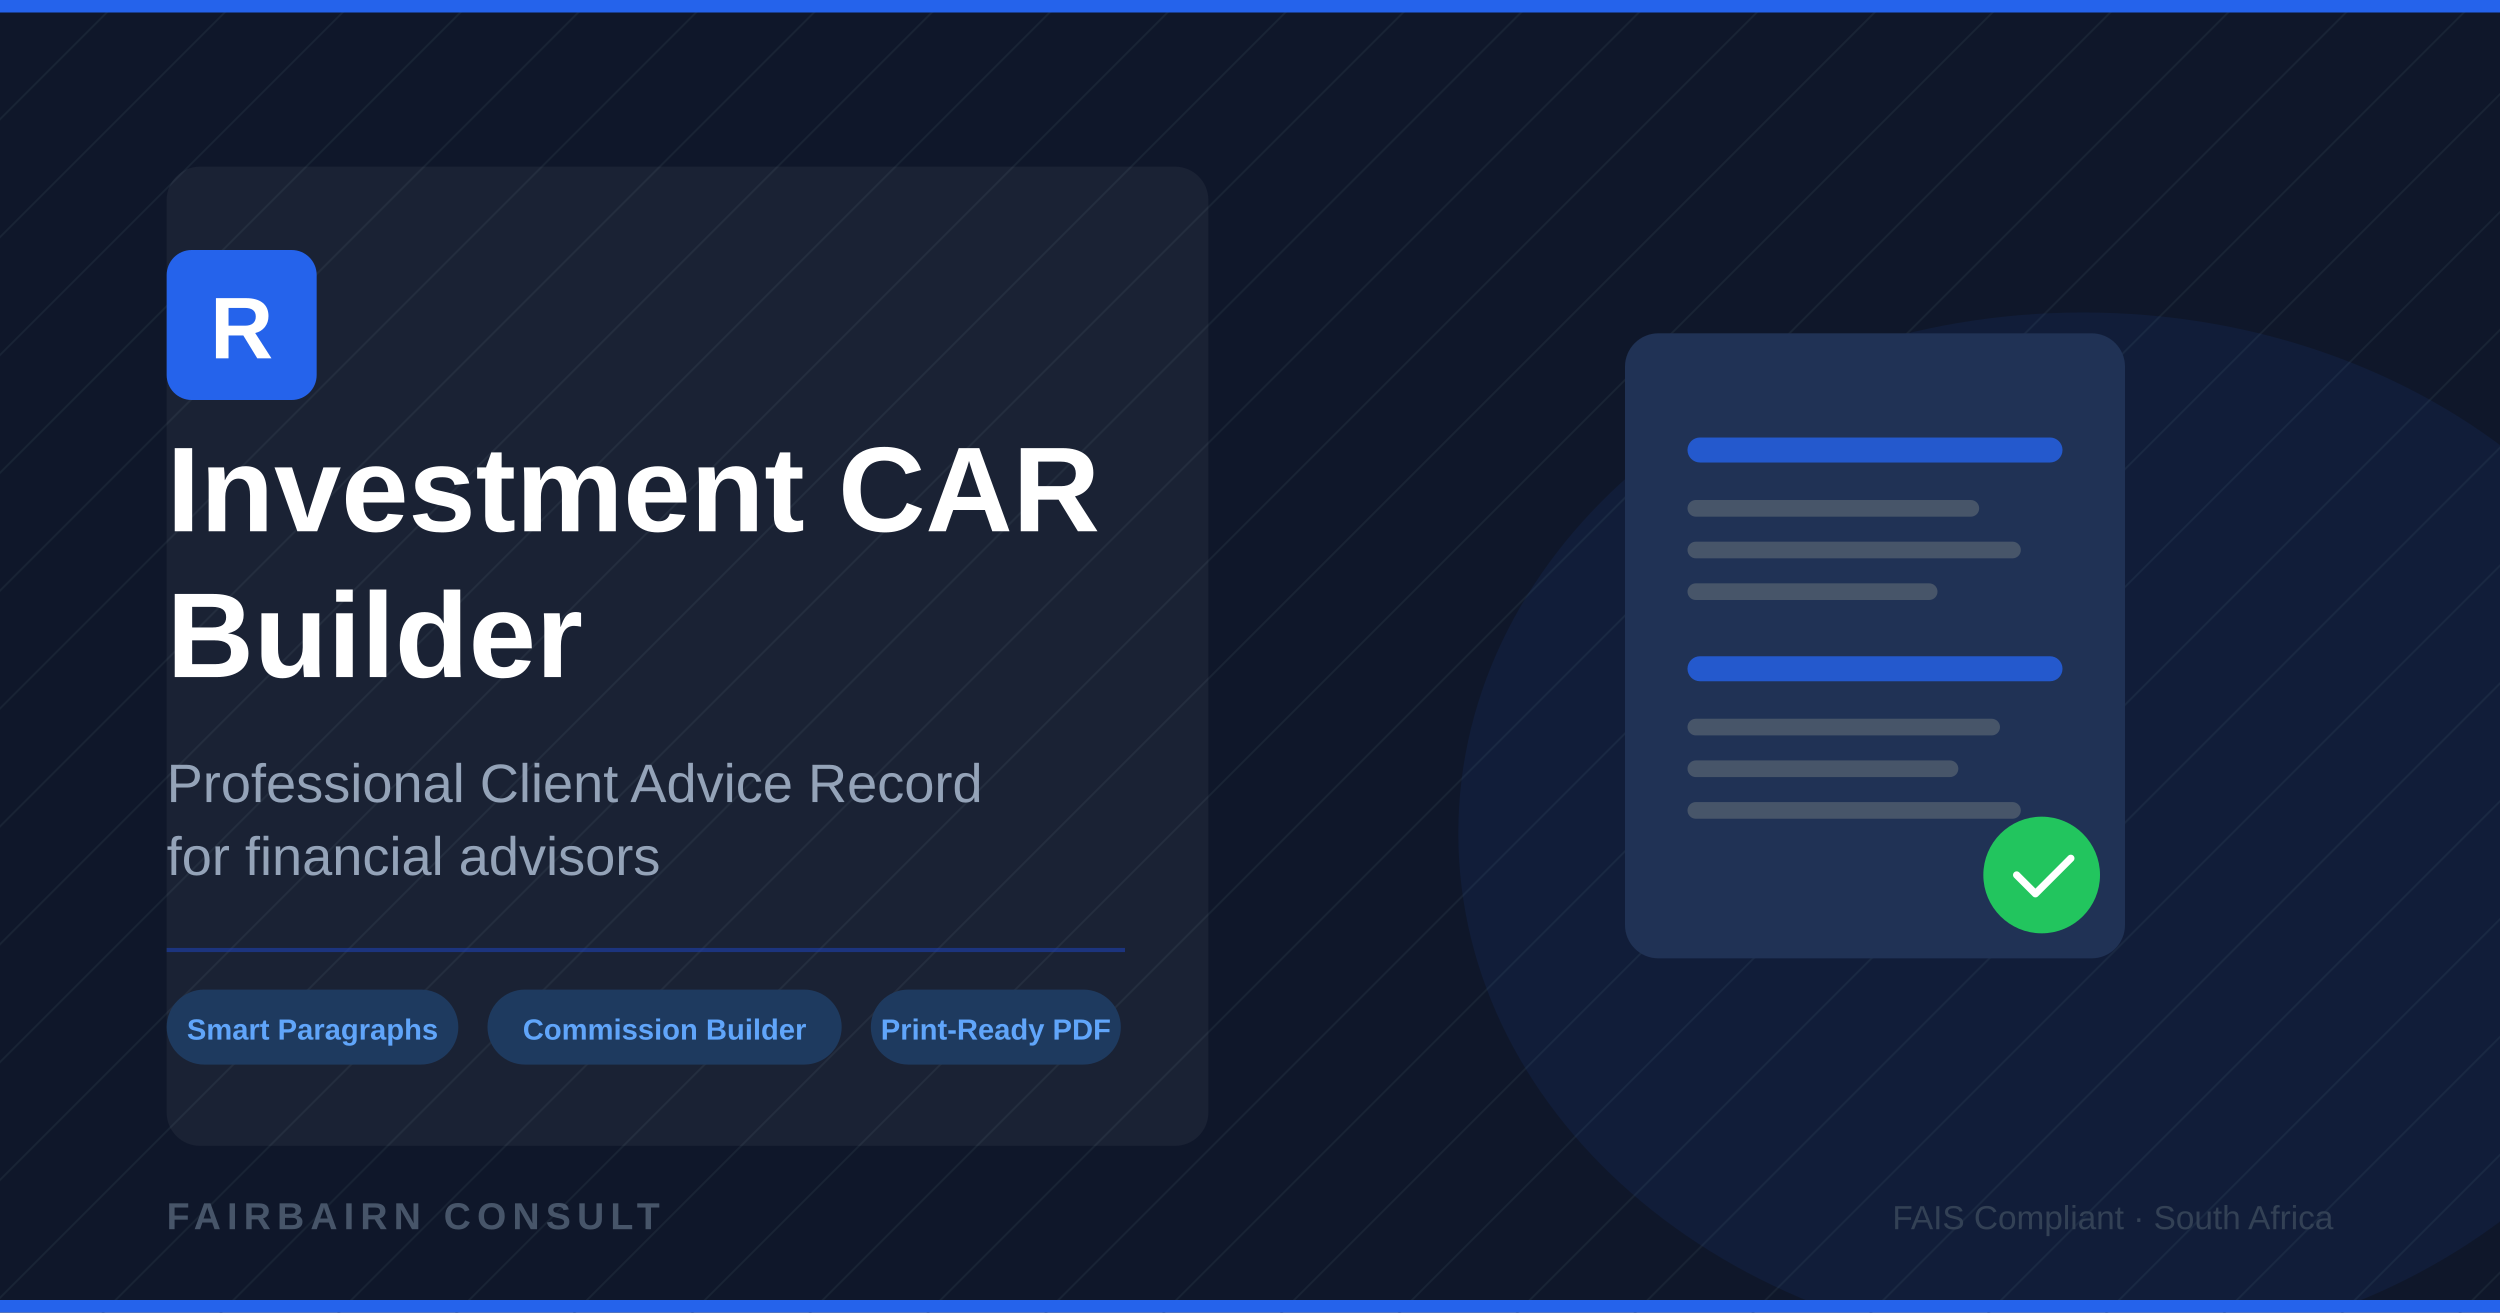
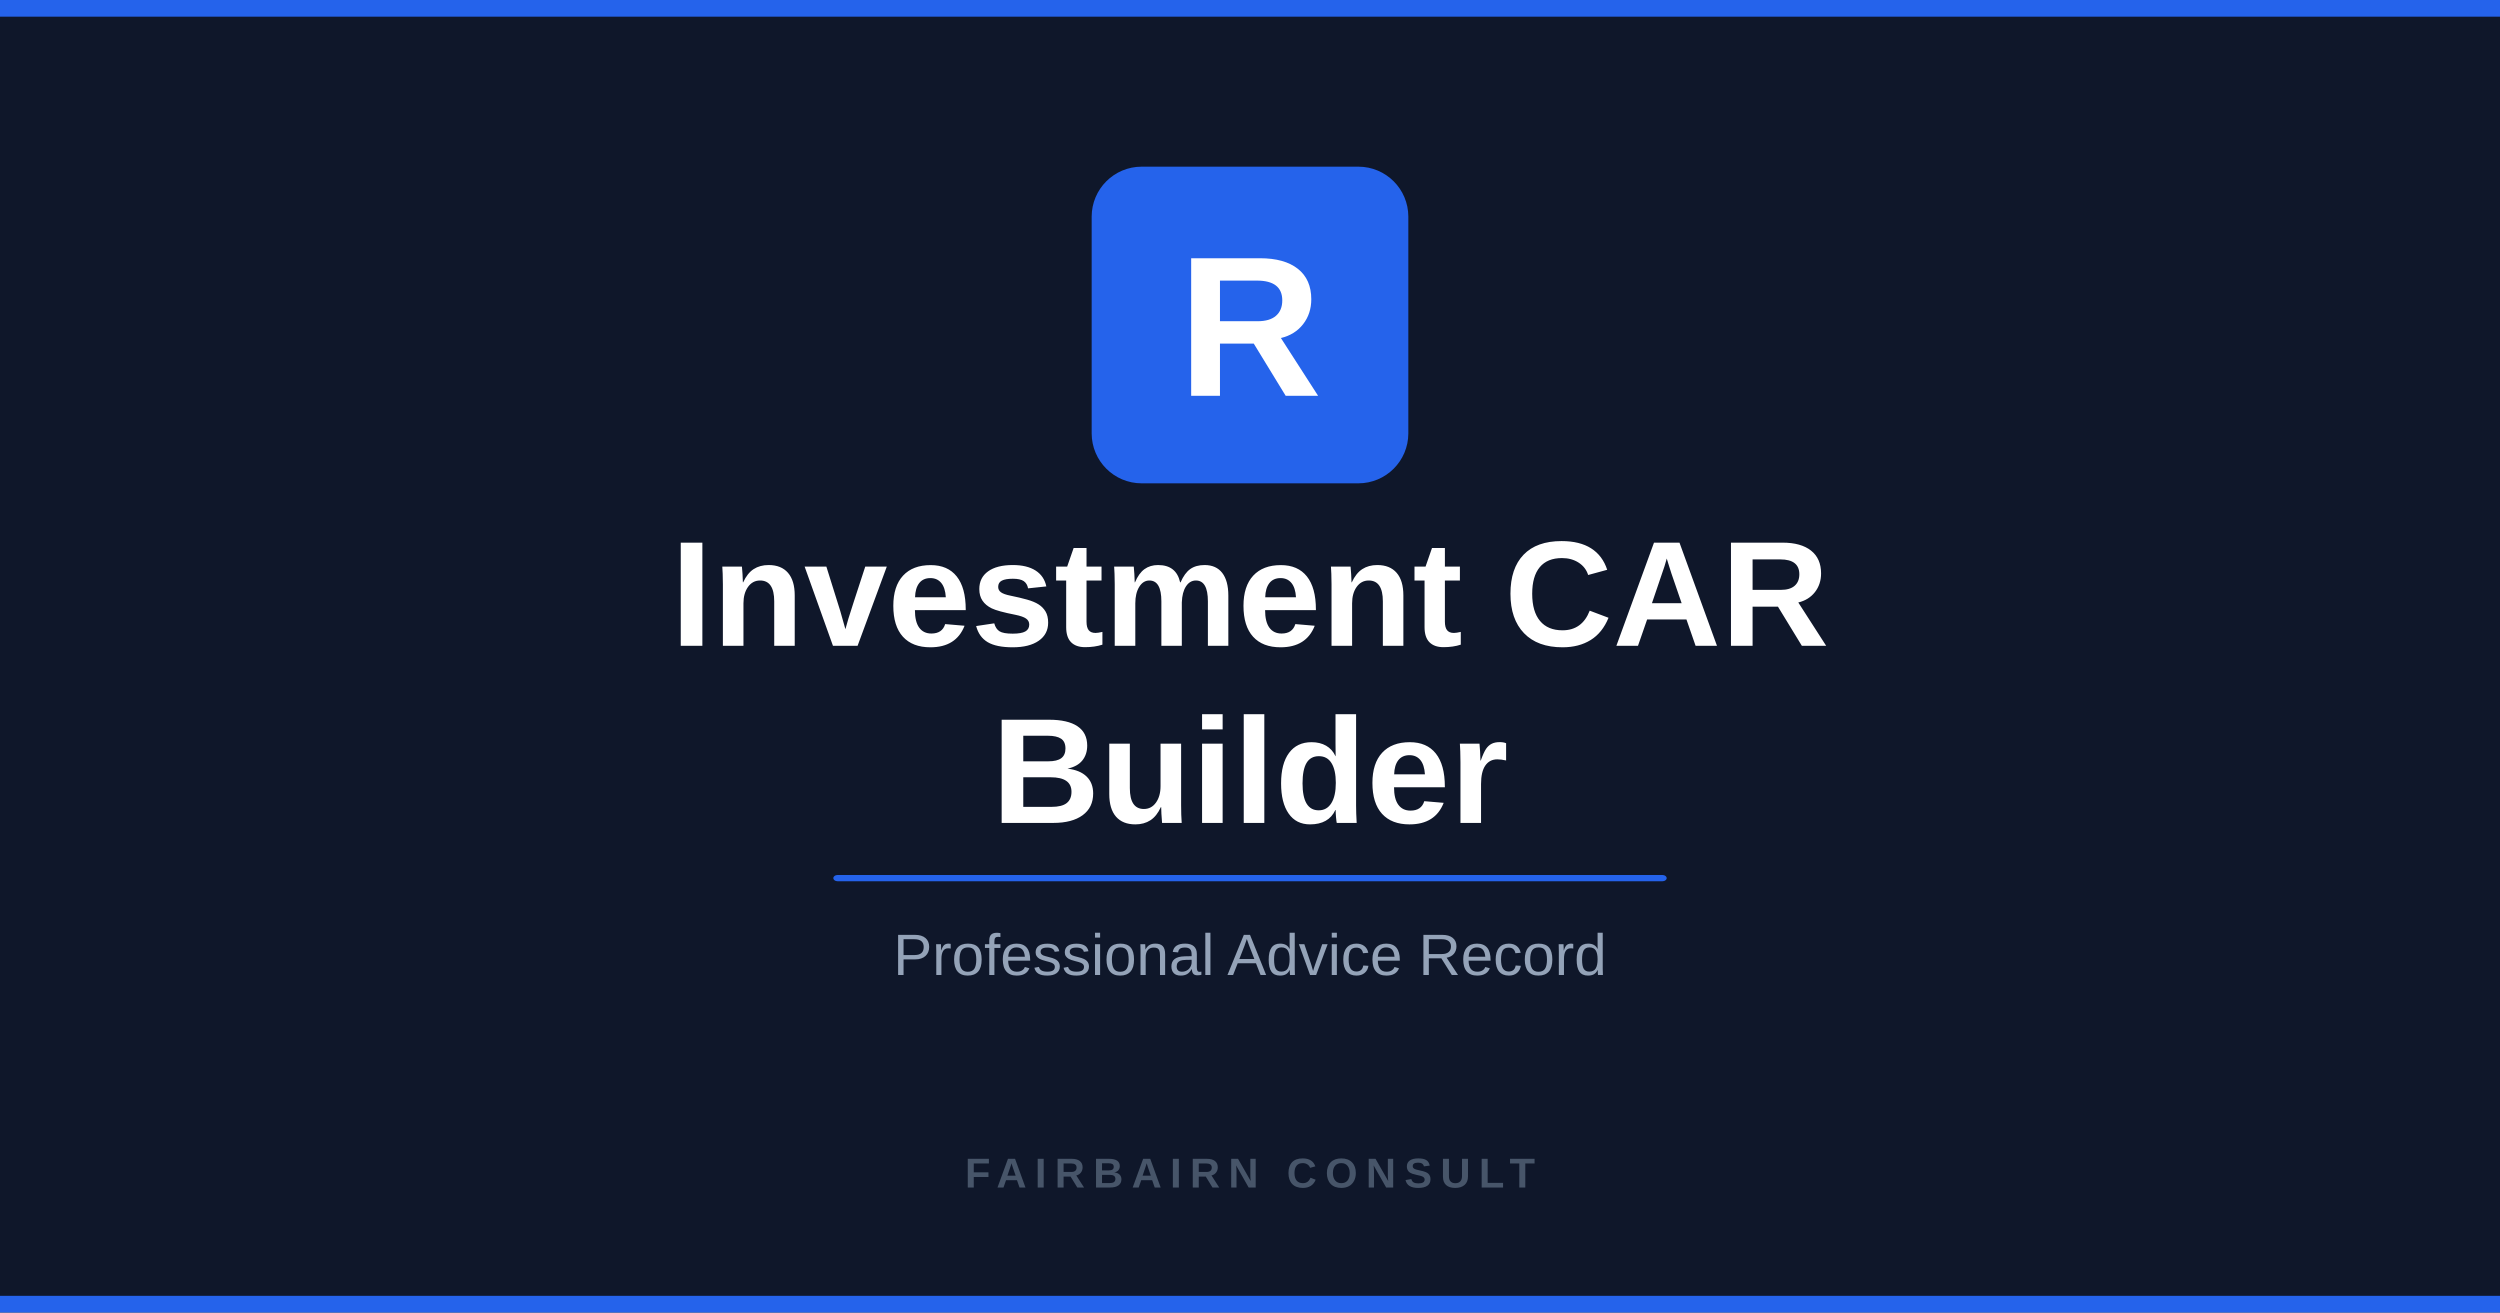
<svg xmlns="http://www.w3.org/2000/svg" width="1200" height="630" viewBox="0 0 1200 630">
  <rect width="1200" height="630" fill="#0f172a" />
-   <defs>
-     <pattern id="stripes" width="40" height="40" patternUnits="userSpaceOnUse" patternTransform="rotate(45)">
-       <rect width="1" height="40" fill="#1e293b" opacity="0.6" />
-     </pattern>
-   </defs>
-   <rect width="1200" height="630" fill="url(#stripes)" />
-   <rect width="1200" height="6" fill="#2563eb" />
-   <rect x="80" y="80" width="500" height="470" rx="16" fill="#ffffff" opacity="0.05" />
-   <ellipse cx="1000" cy="400" rx="300" ry="250" fill="#2563eb" opacity="0.08" />
-   <rect x="80" y="120" width="72" height="72" rx="12" fill="#2563eb" />
-   <text x="116" y="172" font-family="Arial, Helvetica, sans-serif" font-size="42" font-weight="900" fill="white" text-anchor="middle">R</text>
-   <text x="80" y="255" font-family="Arial Black, Arial, Helvetica, sans-serif" font-size="58" font-weight="900" fill="#ffffff">Investment CAR</text>
-   <text x="80" y="325" font-family="Arial Black, Arial, Helvetica, sans-serif" font-size="58" font-weight="900" fill="#ffffff">Builder</text>
-   <text x="80" y="385" font-family="Arial, Helvetica, sans-serif" font-size="26" font-weight="400" fill="#94a3b8">Professional Client Advice Record</text>
-   <text x="80" y="420" font-family="Arial, Helvetica, sans-serif" font-size="26" font-weight="400" fill="#94a3b8">for financial advisors</text>
-   <rect x="80" y="455" width="460" height="2" fill="#1e40af" opacity="0.6" />
-   <rect x="80" y="475" width="140" height="36" rx="18" fill="#1e3a5f" />
-   <text x="150" y="499" font-family="Arial, Helvetica, sans-serif" font-size="14" font-weight="700" fill="#60a5fa" text-anchor="middle">Smart Paragraphs</text>
-   <rect x="234" y="475" width="170" height="36" rx="18" fill="#1e3a5f" />
-   <text x="319" y="499" font-family="Arial, Helvetica, sans-serif" font-size="14" font-weight="700" fill="#60a5fa" text-anchor="middle">Commission Builder</text>
-   <rect x="418" y="475" width="120" height="36" rx="18" fill="#1e3a5f" />
-   <text x="478" y="499" font-family="Arial, Helvetica, sans-serif" font-size="14" font-weight="700" fill="#60a5fa" text-anchor="middle">Print-Ready PDF</text>
-   <g transform="translate(780, 160)">
-     <rect width="240" height="300" rx="16" fill="#1e293b" />
-     <rect width="240" height="300" rx="16" fill="#2563eb" opacity="0.15" />
-     <rect x="30" y="50" width="180" height="12" rx="6" fill="#2563eb" opacity="0.8" />
-     <rect x="30" y="80" width="140" height="8" rx="4" fill="#475569" />
-     <rect x="30" y="100" width="160" height="8" rx="4" fill="#475569" />
-     <rect x="30" y="120" width="120" height="8" rx="4" fill="#475569" />
-     <rect x="30" y="155" width="180" height="12" rx="6" fill="#2563eb" opacity="0.8" />
-     <rect x="30" y="185" width="150" height="8" rx="4" fill="#475569" />
-     <rect x="30" y="205" width="130" height="8" rx="4" fill="#475569" />
-     <rect x="30" y="225" width="160" height="8" rx="4" fill="#475569" />
-     <circle cx="200" cy="260" r="28" fill="#22c55e" />
-     <path d="M188 260 L197 269 L214 252" stroke="white" stroke-width="3.5" stroke-linecap="round" stroke-linejoin="round" fill="none" />
-   </g>
-   <text x="80" y="590" font-family="Arial, Helvetica, sans-serif" font-size="18" font-weight="700" fill="#475569" letter-spacing="3">FAIRBAIRN CONSULT</text>
-   <text x="1120" y="590" font-family="Arial, Helvetica, sans-serif" font-size="16" fill="#334155" text-anchor="end">FAIS Compliant · South Africa</text>
-   <rect y="624" width="1200" height="6" fill="#2563eb" />
+   <rect width="1200" height="8" fill="#2563eb" />
+   <rect y="622" width="1200" height="8" fill="#2563eb" />
+   <rect x="524" y="80" width="152" height="152" rx="24" fill="#2563eb" />
+   <text x="600" y="190" font-family="Arial Black, Arial, sans-serif" font-size="96" font-weight="900" fill="white" text-anchor="middle">R</text>
+   <text x="600" y="310" font-family="Arial Black, Arial, sans-serif" font-size="72" font-weight="900" fill="#ffffff" text-anchor="middle">Investment CAR</text>
+   <text x="600" y="395" font-family="Arial Black, Arial, sans-serif" font-size="72" font-weight="900" fill="#ffffff" text-anchor="middle">Builder</text>
+   <rect x="400" y="420" width="400" height="3" rx="2" fill="#2563eb" />
+   <text x="600" y="468" font-family="Arial, Helvetica, sans-serif" font-size="28" fill="#94a3b8" text-anchor="middle">Professional Advice Record</text>
+   <text x="600" y="570" font-family="Arial, Helvetica, sans-serif" font-size="20" font-weight="700" fill="#475569" text-anchor="middle" letter-spacing="4">FAIRBAIRN CONSULT</text>
</svg>
